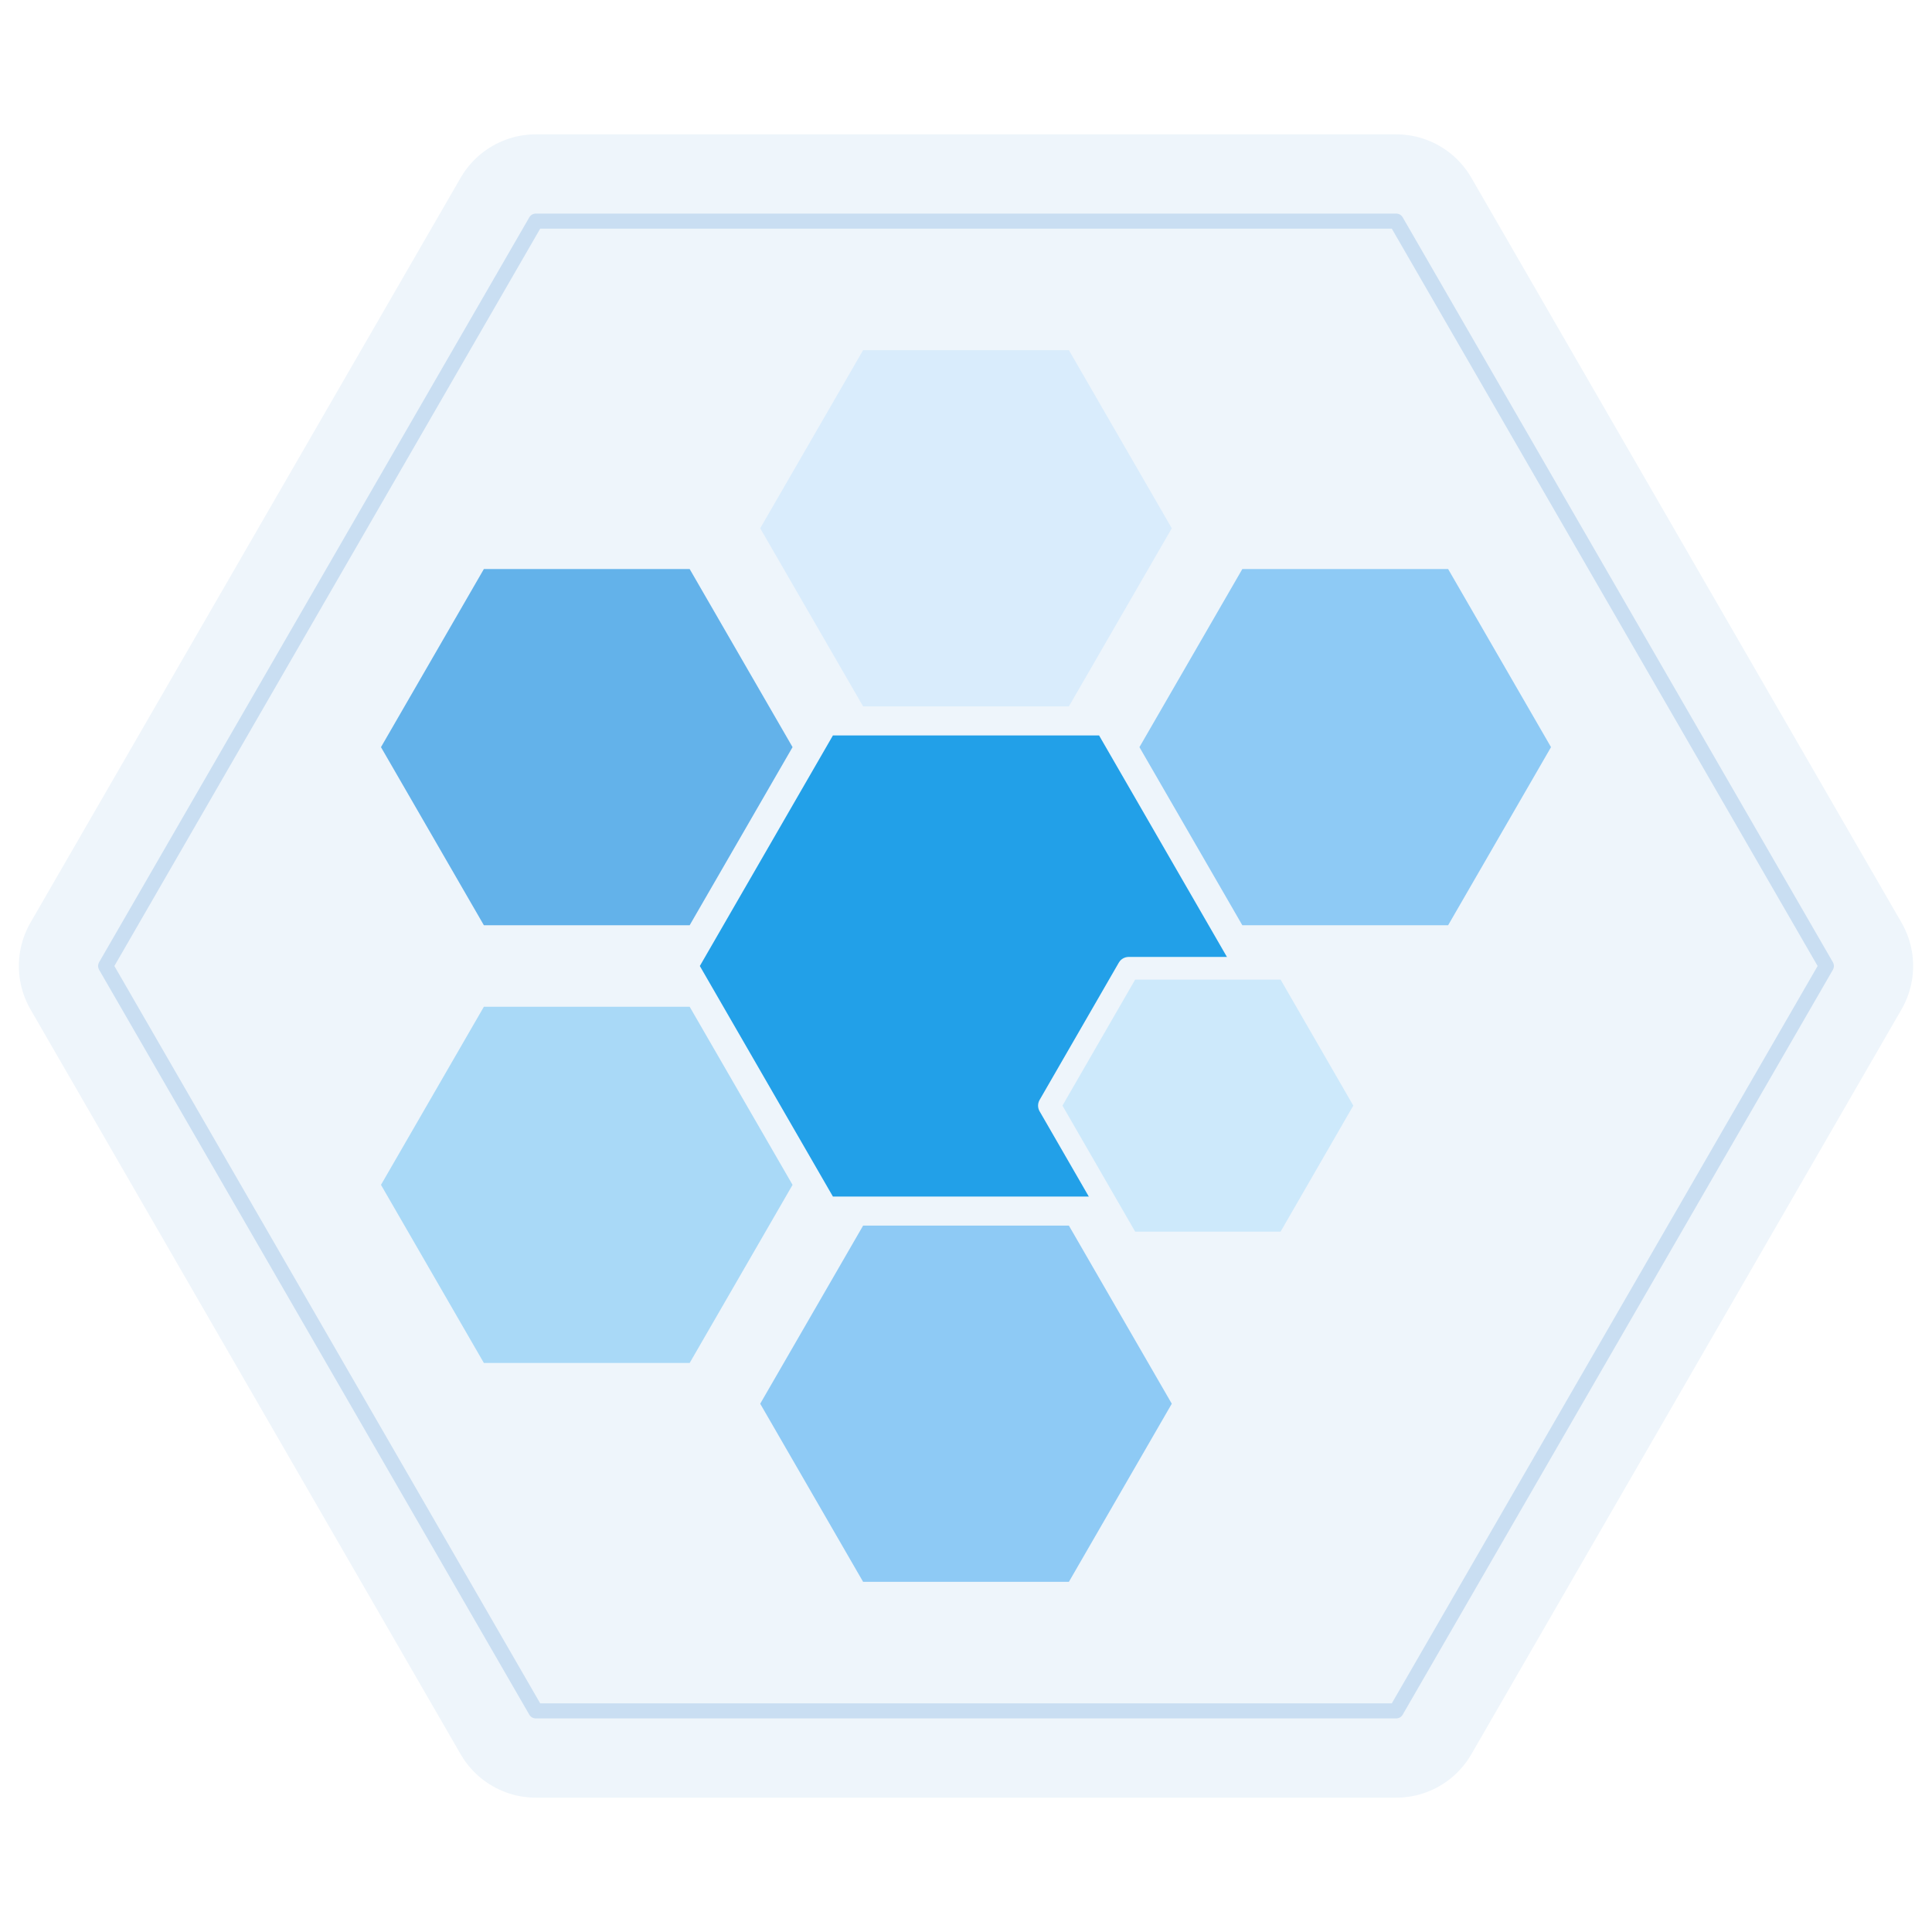
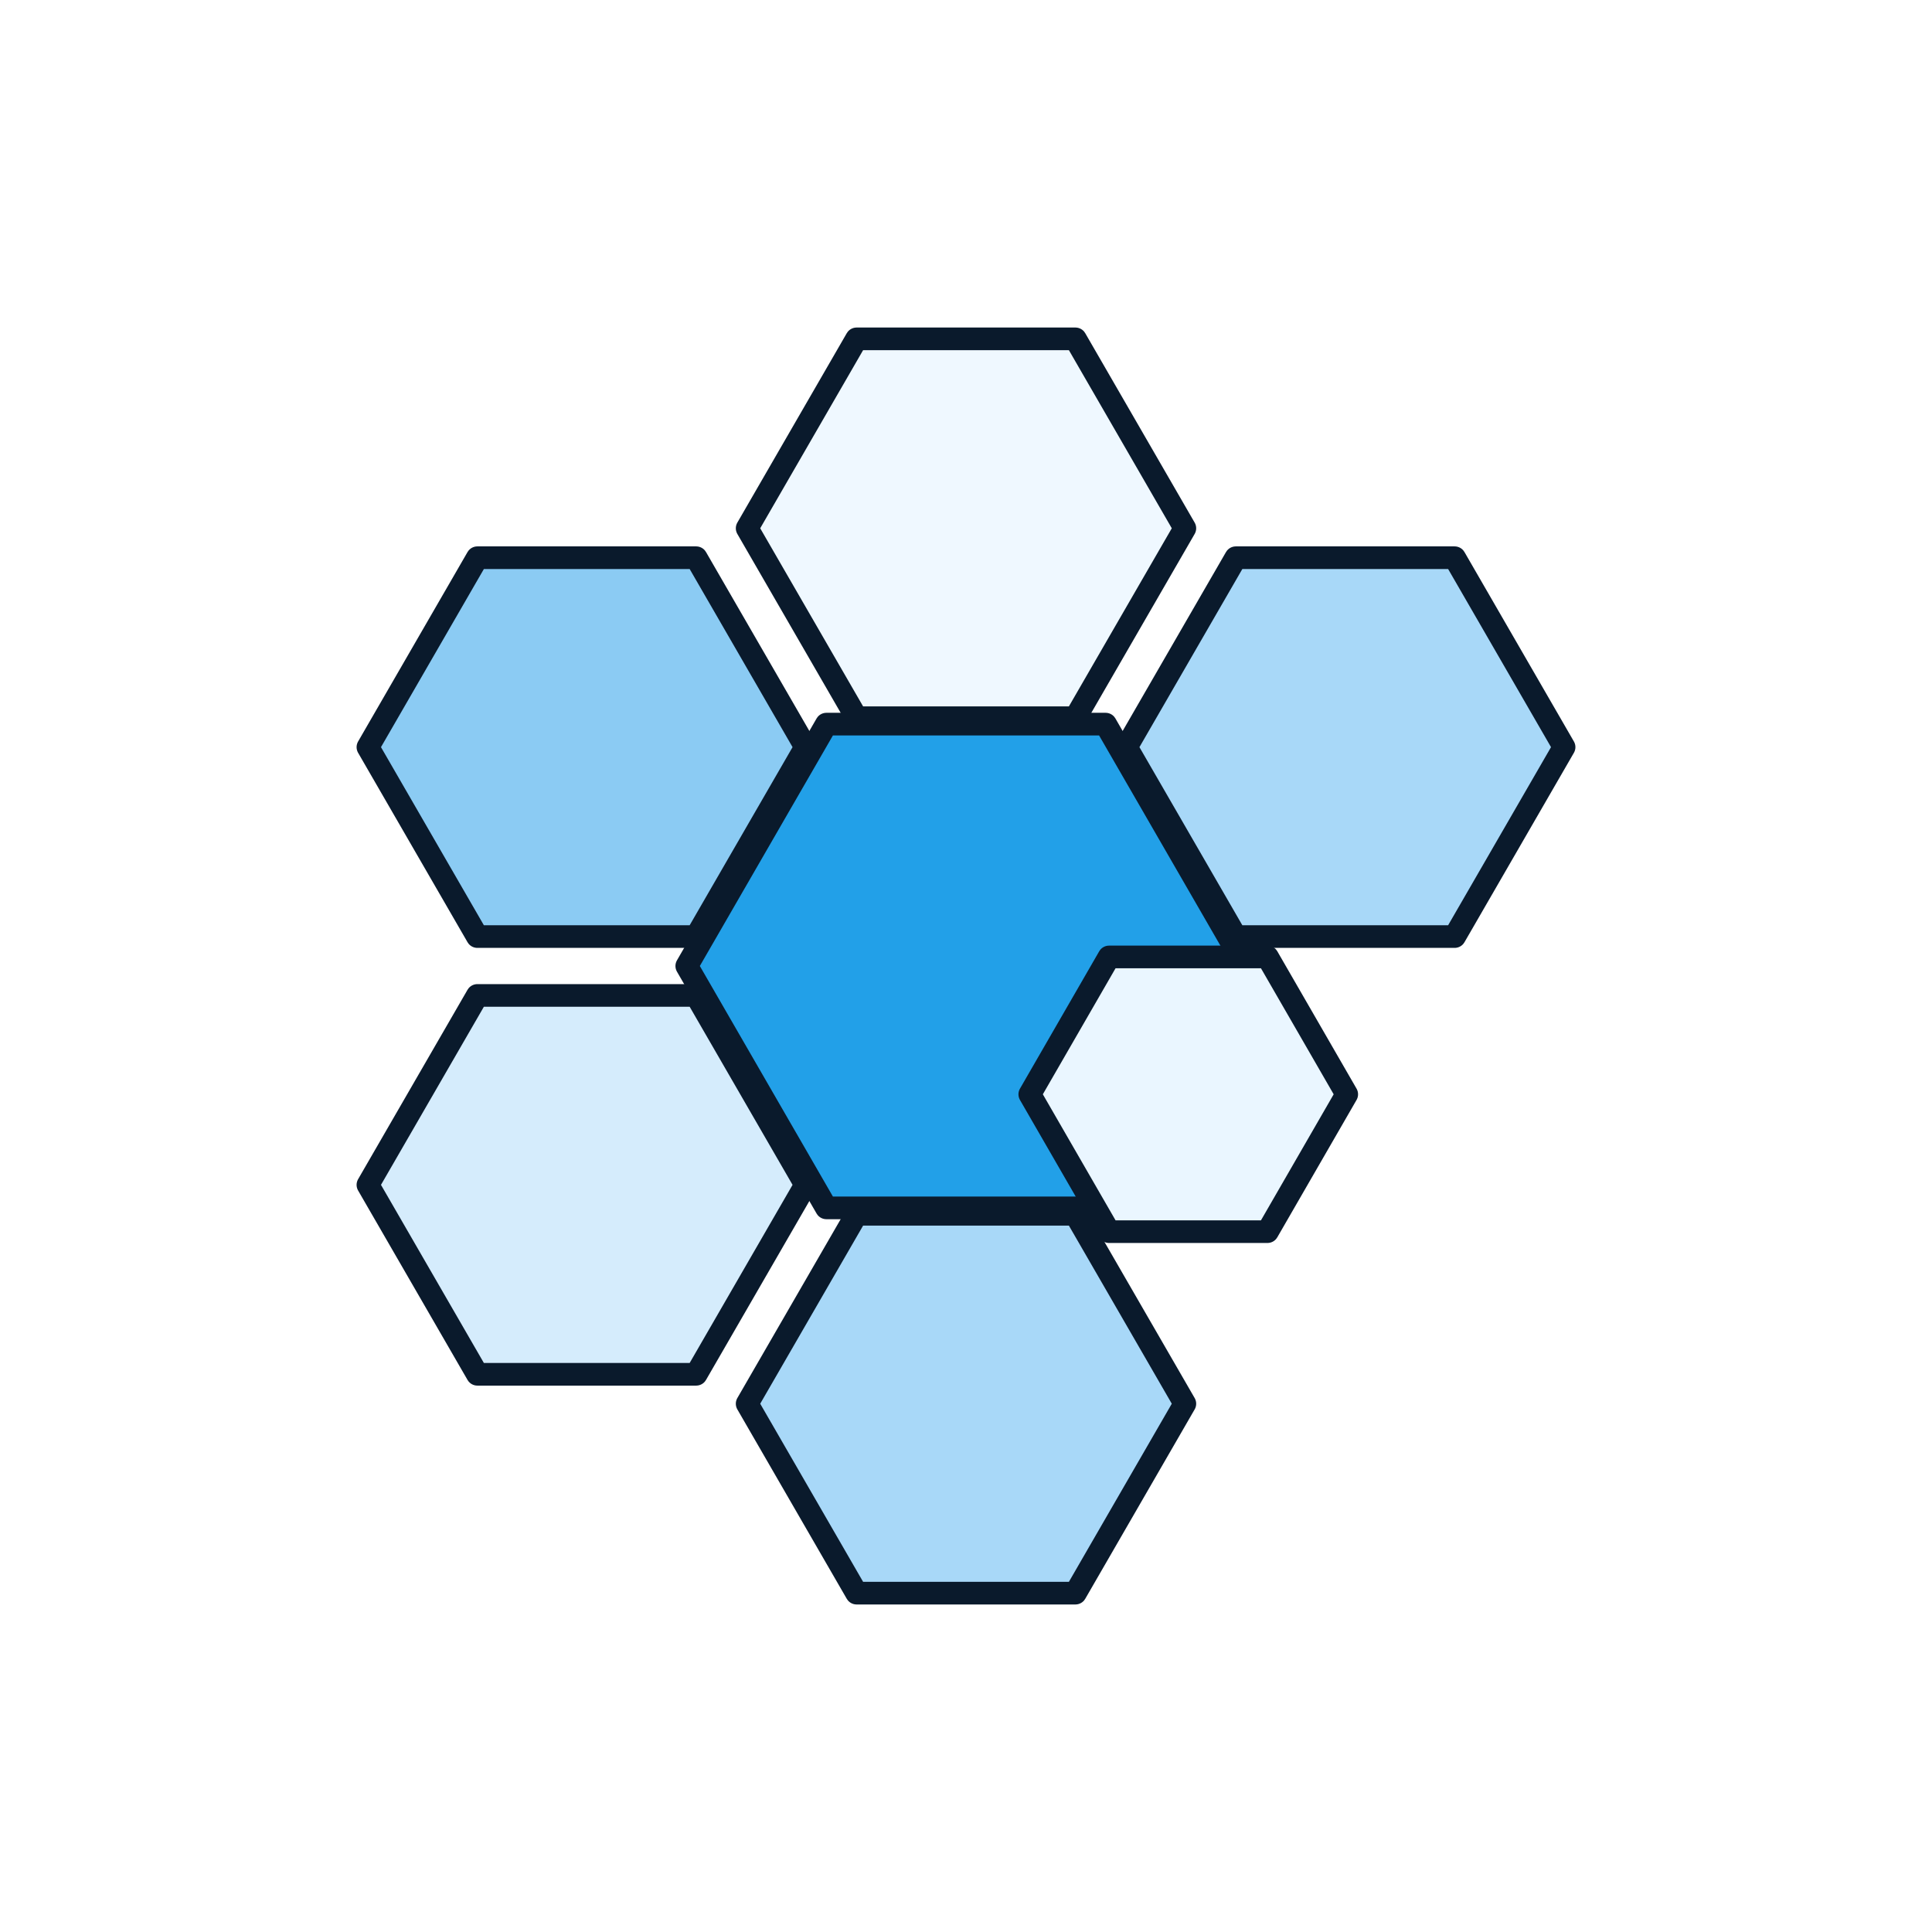
- <svg xmlns="http://www.w3.org/2000/svg" viewBox="0 0 512 512" width="512" height="512" role="img" aria-label="gitfloe logo (light)">
-   <path d="M484,256 L370,453.4 L142,453.4 L28,256 L142,58.6 L370,58.6 Z" fill="#eef5fb" stroke="#eef5fb" stroke-width="46" stroke-linejoin="round" />
-   <path d="M484,256 L370,453.4 L142,453.4 L28,256 L142,58.6 L370,58.6 Z" fill="none" stroke="#c9def2" stroke-width="4" stroke-linejoin="round" />
+ <svg xmlns="http://www.w3.org/2000/svg" viewBox="0 0 512 512" width="512" height="512" role="img" aria-label="gitfloe logo">
  <g>
-     <polygon points="314.0,372.0 285.0,422.2 227.0,422.2 198.0,372.0 227.0,321.8 285.0,321.8" fill="#8ecaf5" stroke="#eef5fb" stroke-width="6" stroke-linejoin="round" />
-     <polygon points="213.5,314.0 184.5,364.2 126.5,364.2 97.5,314.0 126.5,263.8 184.5,263.8" fill="#a9d9f7" stroke="#eef5fb" stroke-width="6" stroke-linejoin="round" />
-     <polygon points="213.5,198.0 184.5,248.2 126.5,248.2 97.5,198.0 126.5,147.8 184.5,147.8" fill="#63b2ea" stroke="#eef5fb" stroke-width="6" stroke-linejoin="round" />
-     <polygon points="314.0,140.0 285.0,190.2 227.0,190.2 198.0,140.0 227.0,89.8 285.0,89.8" fill="#d9ecfc" stroke="#eef5fb" stroke-width="6" stroke-linejoin="round" />
-     <polygon points="414.5,198.0 385.5,248.2 327.5,248.2 298.5,198.0 327.5,147.8 385.5,147.8" fill="#8ecaf5" stroke="#eef5fb" stroke-width="6" stroke-linejoin="round" />
-     <polygon points="330.0,256.0 293.0,320.1 219.0,320.1 182.0,256.0 219.0,191.9 293.0,191.9" fill="#22a0e8" stroke="#eef5fb" stroke-width="6" stroke-linejoin="round" />
-     <polygon points="362.1,293.0 341.1,329.4 299.1,329.4 278.1,293.0 299.1,256.6 341.1,256.6" fill="#cde9fb" stroke="#eef5fb" stroke-width="6" stroke-linejoin="round" />
+     <polygon points="314.0,372.0 285.0,422.2 227.0,422.2 198.0,372.0 227.0,321.8 285.0,321.8" fill="#a8d8f8" stroke="#0a1a2c" stroke-width="6" stroke-linejoin="round" />
+     <polygon points="213.5,314.0 184.5,364.2 126.5,364.2 97.5,314.0 126.5,263.8 184.5,263.8" fill="#d5ecfc" stroke="#0a1a2c" stroke-width="6" stroke-linejoin="round" />
+     <polygon points="213.5,198.0 184.5,248.2 126.5,248.2 97.5,198.0 126.5,147.8 184.5,147.8" fill="#8bcbf3" stroke="#0a1a2c" stroke-width="6" stroke-linejoin="round" />
+     <polygon points="314.0,140.0 285.0,190.2 227.0,190.2 198.0,140.0 227.0,89.8 285.0,89.8" fill="#eff8ff" stroke="#0a1a2c" stroke-width="6" stroke-linejoin="round" />
+     <polygon points="414.5,198.0 385.5,248.2 327.5,248.2 298.5,198.0 327.5,147.8 385.5,147.8" fill="#a8d8f8" stroke="#0a1a2c" stroke-width="6" stroke-linejoin="round" />
+     <polygon points="330.0,256.0 293.0,320.1 219.0,320.1 182.0,256.0 219.0,191.9 293.0,191.9" fill="#22a0e8" stroke="#0a1a2c" stroke-width="6" stroke-linejoin="round" />
+     <polygon points="356.9,290.0 335.9,326.4 293.9,326.4 272.9,290.0 293.9,253.6 335.9,253.6" fill="#eaf6ff" stroke="#0a1a2c" stroke-width="6" stroke-linejoin="round" />
  </g>
</svg>
